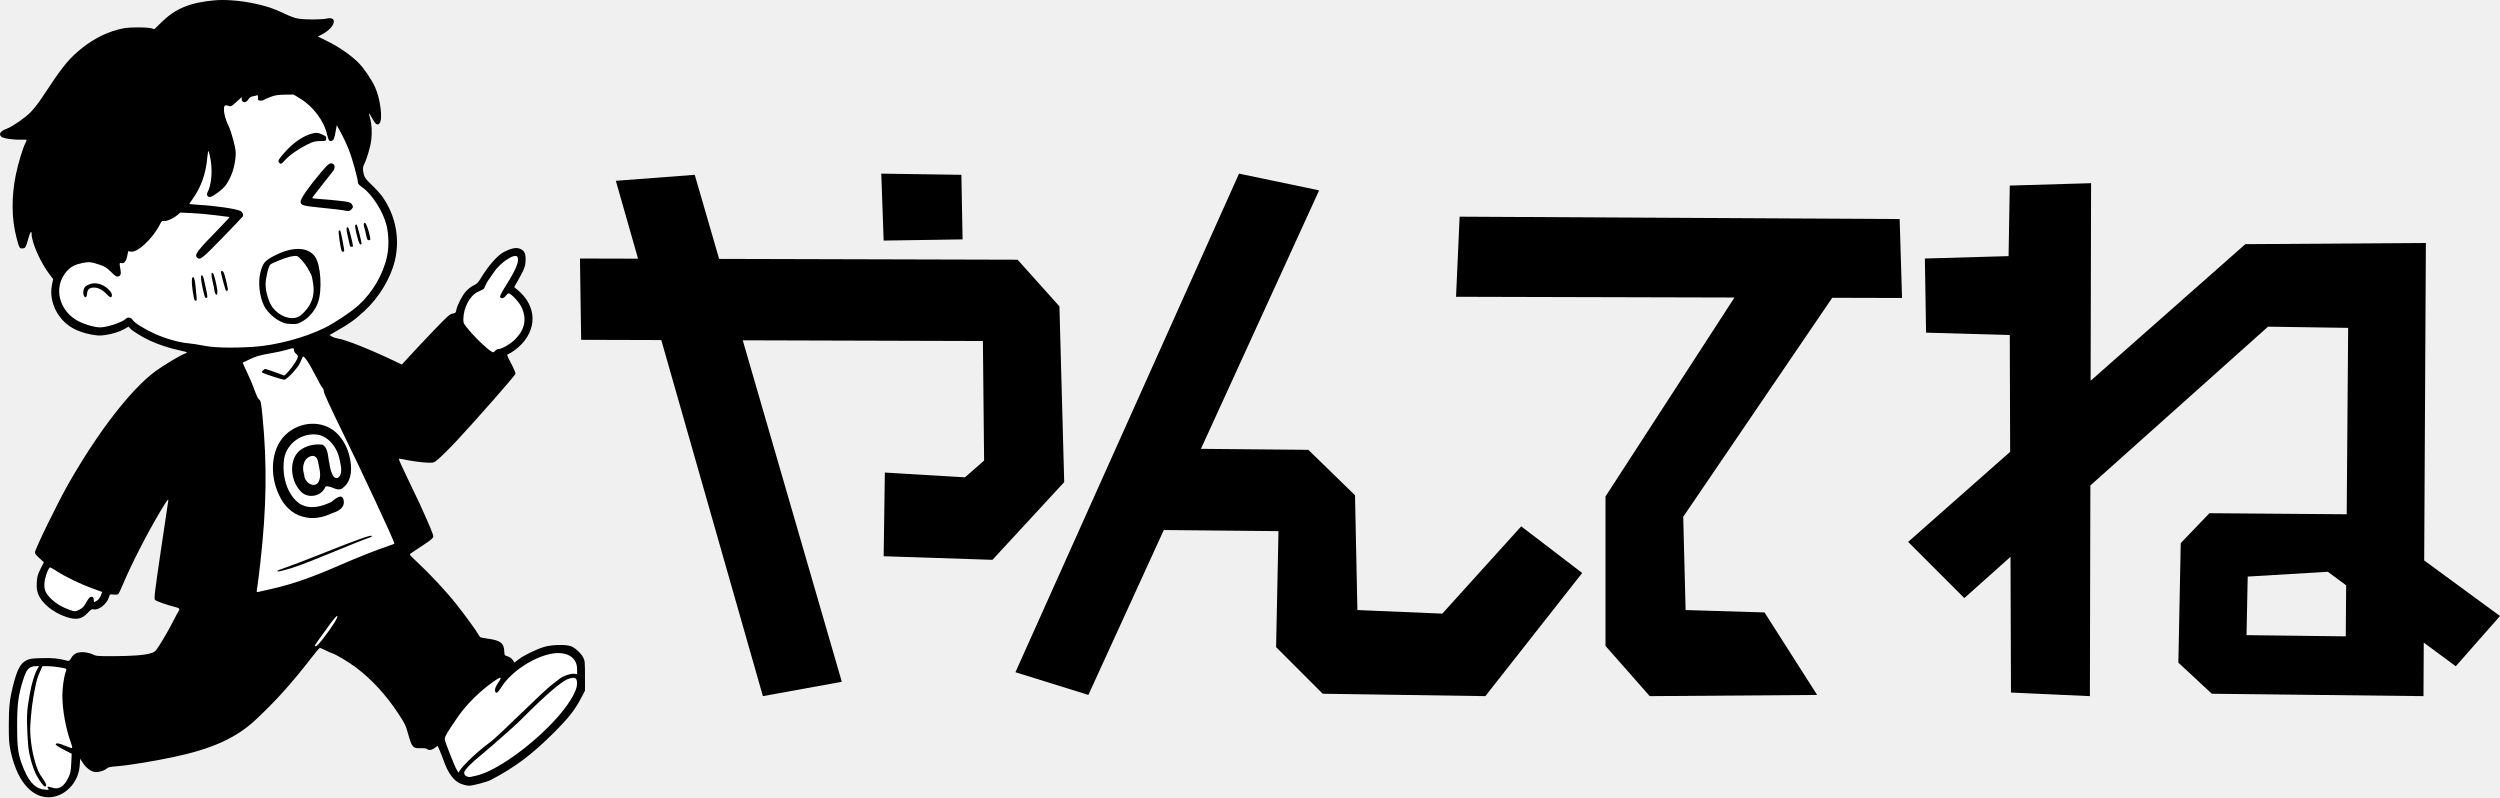
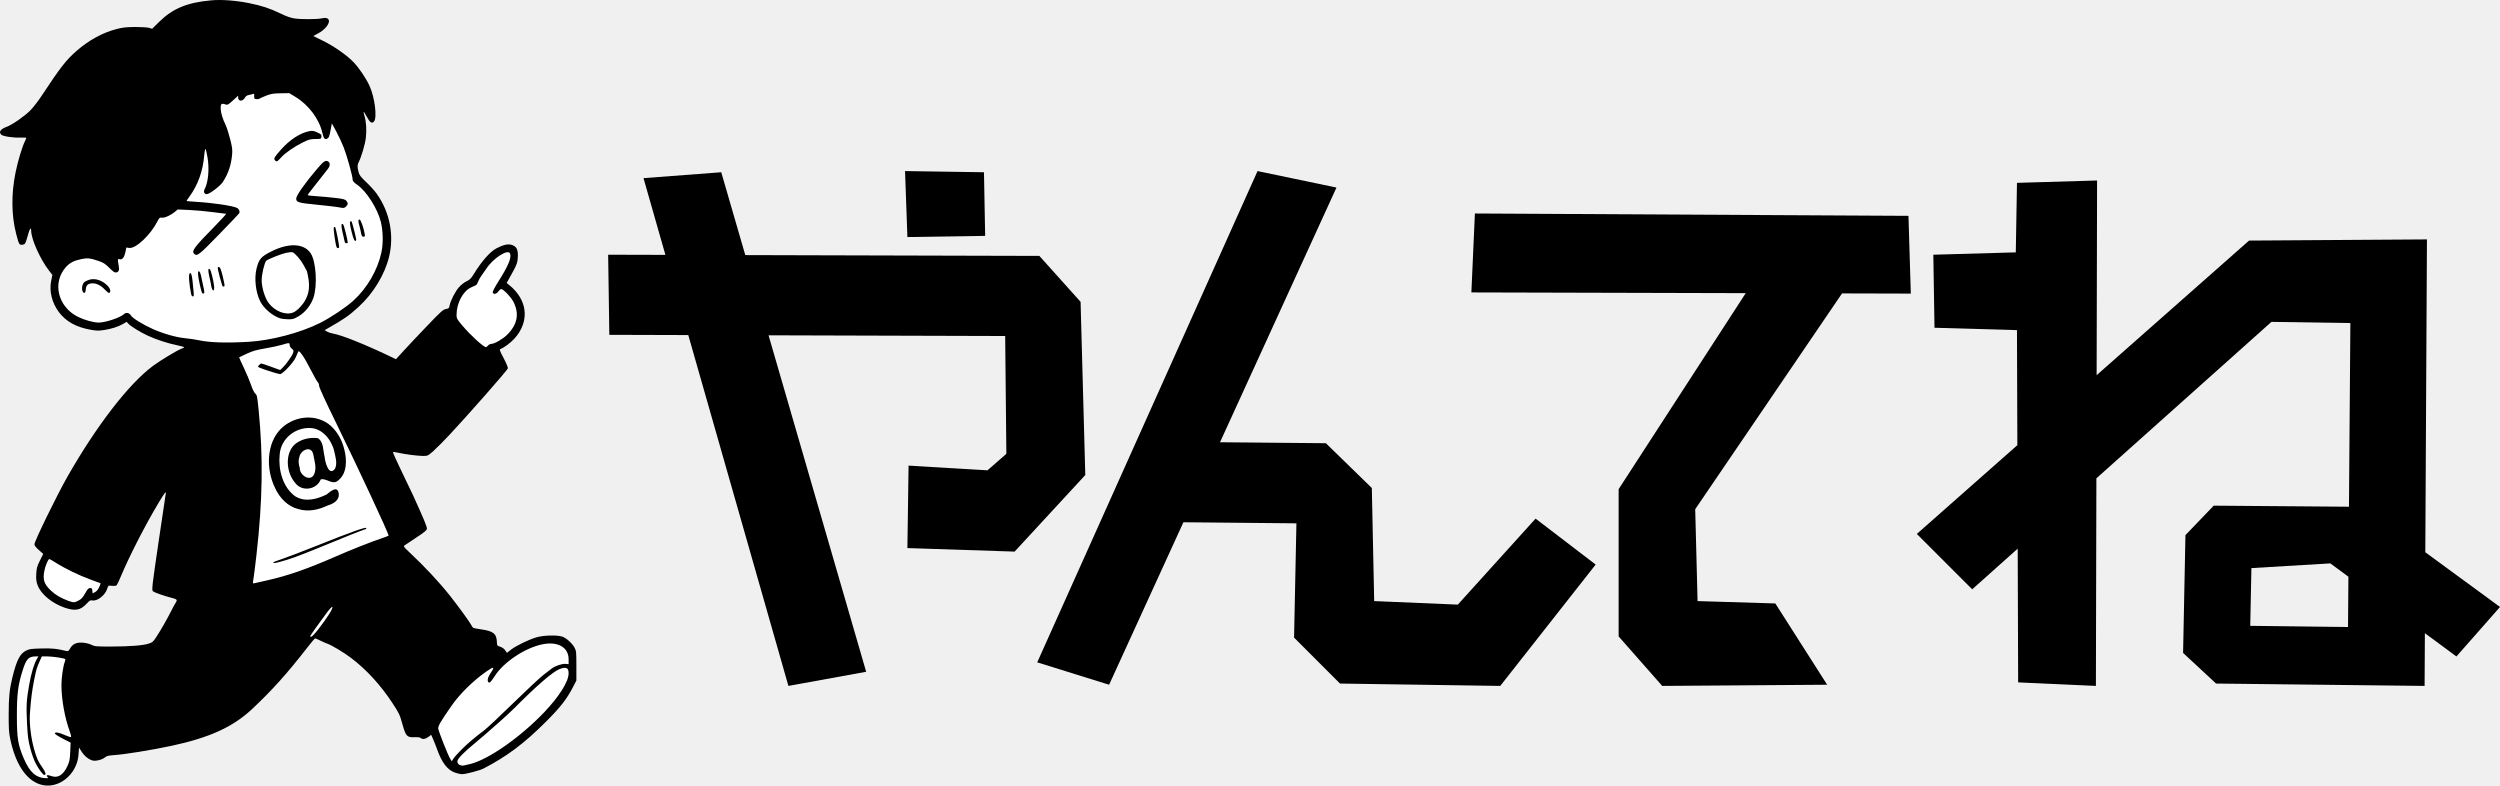
- <svg xmlns="http://www.w3.org/2000/svg" fill="currentColor" viewBox="0 0 805.133 256.771">
+ <svg xmlns="http://www.w3.org/2000/svg" fill="currentColor" viewBox="0 0 817.133 256.771">
  <path fill="#fff" d="M3.43 241.978c-.586-2.657-.6-4.179-.597-8.59.005-5.478.282-8.2 1.23-12.033 1.386-5.61 2.457-7.7 4.456-8.697 1.08-.54 1.711-.629 5.059-.71 3.553-.085 5.013.065 8.103.833.57.142.754.015 1.256-.874.822-1.452 2.112-2.019 4.21-1.85.899.071 2.139.388 2.753.701 1.03.526 1.525.57 6.41.561 6.135-.01 10.319-.332 12.27-.947 1.24-.39 1.495-.613 2.536-2.212 1.509-2.32 3.496-5.796 4.816-8.426.58-1.156 1.233-2.357 1.45-2.667.627-.895.475-1.206-.741-1.511-2.95-.74-6.3-1.911-6.684-2.338-.393-.435-.246-1.7 1.813-15.713 1.232-8.383 2.304-15.578 2.381-15.99.235-1.236-.252-.626-2.473 3.098-4.312 7.232-9.3 16.966-12.087 23.587-.618 1.47-1.257 2.837-1.419 3.037-.2.247-.692.324-1.544.242-1.245-.12-1.253-.115-1.548.87-.656 2.19-3.358 4.302-4.983 3.895-.526-.132-.856.067-1.79 1.083-1.962 2.135-3.743 2.464-7.128 1.313-4.123-1.403-7.77-4.4-8.856-7.278-.48-1.275-.568-1.957-.476-3.756.097-1.912.253-2.485 1.196-4.383l1.085-2.183-.952-.832c-1.468-1.283-1.924-1.83-1.924-2.307 0-1.013 7.421-16.208 10.838-22.188 9.542-16.709 20.066-30.324 27.936-36.143 2.426-1.794 8.055-5.184 9.275-5.587.486-.16.883-.375.883-.477s-1.045-.402-2.32-.665c-3.119-.641-6.75-1.827-9.523-3.108-2.531-1.169-5.667-3.105-6.44-3.975l-.502-.564-1.123.659c-1.587.929-3.818 1.65-6.262 2.025-1.79.274-2.463.255-4.576-.131-4.6-.842-7.877-2.677-10.152-5.682-2.325-3.07-3.27-6.913-2.548-10.361l.382-1.829-1.163-1.511c-2.873-3.734-5.774-10.252-5.774-12.973 0-1.214-.433-.755-.92.975-.956 3.399-1.03 3.535-1.946 3.625-1.037.102-1.126-.055-2.036-3.558-1.577-6.08-1.638-13.064-.174-20.209.758-3.703 2.207-8.47 3.096-10.19.207-.4.375-.821.376-.939 0-.117-.872-.172-1.938-.122-2.279.109-5.7-.415-6.24-.954-.903-.904-.27-1.818 1.788-2.575 1.783-.657 5.7-3.364 7.642-5.28.922-.911 2.634-3.112 3.805-4.892 6.007-9.135 7.972-11.66 11.387-14.64 3.984-3.477 8.417-5.911 12.936-7.105 2.107-.556 3.225-.683 6.182-.704 1.99-.014 4.052.11 4.595.276l.985.301 2.358-2.313C56.487 2.763 61.177.828 68.976.115c3.435-.314 8.064.026 12.465.914 4.15.837 6.838 1.725 10.237 3.382 1.863.909 3.328 1.427 4.545 1.609 2.295.34 7.402.318 9.005-.041 3.686-.826 2.707 2.823-1.34 4.994l-1.492.8 3.293 1.62c3.599 1.77 7.83 4.758 9.993 7.056 1.756 1.864 3.974 5.17 5.087 7.58 1.707 3.696 2.56 10.33 1.497 11.644-.69.853-1.357.412-2.436-1.614-.48-.901-.917-1.594-.971-1.54s.07.657.275 1.339c.575 1.909.743 4.649.443 7.207-.251 2.14-1.47 6.276-2.341 7.945-.447.855-.458 1.564-.052 3.178.263 1.045.677 1.593 2.532 3.349 1.219 1.154 2.747 2.84 3.393 3.749 4.318 6.06 5.783 13.601 4.035 20.757-1.403 5.739-5.186 11.934-9.92 16.247-3.242 2.953-4.637 3.928-9.94 6.951l-1.163.663.762.463c.419.255 1.281.546 1.916.648 2.818.45 10.898 3.705 19.629 7.909l.996.479 2.588-2.838c1.423-1.56 4.867-5.214 7.654-8.12 4.468-4.66 5.186-5.301 6.084-5.444.916-.147 1.037-.26 1.2-1.136.3-1.608 1.853-4.632 3.093-6.024.64-.72 1.745-1.577 2.455-1.906 1.037-.481 1.485-.92 2.283-2.237 2.537-4.188 5.342-7.391 7.46-8.52 2.199-1.171 3.809-1.538 5.007-1.144 1.478.488 2.03 1.391 2.027 3.32-.001 2.235-.277 3.066-2.095 6.314l-1.57 2.808.964.794c2.71 2.233 4.371 4.932 4.821 7.831.512 3.302-.652 6.732-3.247 9.571-1.25 1.368-3.384 2.964-4.55 3.401-.409.154-.283.52 1.023 2.985.817 1.547 1.448 3.043 1.4 3.326-.09.534-13.059 15.295-19.108 21.75-1.892 2.018-4.256 4.393-5.256 5.28-1.808 1.605-1.827 1.614-3.476 1.612-1.729-.002-6.076-.575-8.29-1.095-.708-.165-1.356-.23-1.441-.145-.086.086 1.195 2.941 2.847 6.345s3.365 6.986 3.808 7.962c3.484 7.67 4.506 10.139 4.437 10.72-.061.52-.798 1.136-3.42 2.86-1.84 1.21-3.569 2.36-3.845 2.56-.466.336-.367.485 1.471 2.212 5.146 4.833 9.848 9.87 13.356 14.305 2.65 3.352 6.173 8.188 6.818 9.359.283.515.615 1.01.737 1.1.123.088 1.25.305 2.504.481 4.1.574 5.142 1.404 5.25 4.181.043 1.128.094 1.196 1.107 1.52.651.207 1.275.656 1.614 1.163l.555.825 1.326-1.032c1.626-1.264 5.54-3.176 8.183-3.997 2.339-.727 6.893-.863 8.629-.258 1.307.456 3.225 2.2 3.989 3.625.532.994.579 1.47.579 5.895v4.812l-1.023 1.98c-2.15 4.16-4.115 6.683-8.98 11.544-7.083 7.077-12.66 11.258-20.346 15.25-1.258.655-5.774 1.84-7.008 1.842-.546 0-1.648-.245-2.449-.545-2.415-.903-4.236-3.334-5.775-7.708a53 53 0 0 0-1.242-3.154l-.642-1.451-.892.68c-.961.733-2.007.879-2.533.353-.209-.208-.947-.3-2.025-.252-2.47.111-2.848-.305-3.988-4.398-.835-2.995-1.08-3.508-3.25-6.804-3.897-5.92-8.461-10.894-13.512-14.724-2.31-1.751-6.54-4.287-7.754-4.65-.367-.109-1.357-.543-2.198-.965s-1.637-.767-1.766-.767-1.239 1.293-2.464 2.874c-6.632 8.556-11.625 14.12-18.19 20.265-6.249 5.85-13.982 9.364-26.453 12.015-6.368 1.355-14.83 2.725-18.411 2.984-2.062.148-2.63.29-3.234.797-.868.73-2.94 1.252-3.964.997-1.267-.313-2.686-1.443-3.593-2.86l-.878-1.37-.157 2.27c-.746 10.809-17.292 17.761-22.239-4.65" />
  <path d="M3.43 241.978c-.586-2.657-.6-4.179-.597-8.59.005-5.478.282-8.2 1.23-12.033 1.386-5.61 2.457-7.7 4.456-8.697 1.08-.54 1.711-.629 5.059-.71 3.553-.085 5.013.065 8.103.833.57.142.754.015 1.256-.874.822-1.452 2.112-2.019 4.21-1.85.899.071 2.139.388 2.753.701 1.03.526 1.525.57 6.41.561 6.135-.01 10.319-.332 12.27-.947 1.24-.39 1.495-.613 2.536-2.212 1.509-2.32 3.496-5.796 4.816-8.426.58-1.156 1.233-2.357 1.45-2.667.627-.895.475-1.206-.741-1.511-2.95-.74-6.3-1.911-6.684-2.338-.393-.435-.246-1.7 1.813-15.713 1.232-8.383 2.304-15.578 2.381-15.99.235-1.236-.252-.626-2.473 3.098-4.312 7.232-9.3 16.966-12.087 23.587-.618 1.47-1.257 2.837-1.419 3.037-.2.247-.692.324-1.544.242-1.245-.12-1.253-.115-1.548.87-.656 2.19-3.358 4.302-4.983 3.895-.526-.132-.856.067-1.79 1.083-1.962 2.135-3.743 2.464-7.128 1.313-4.123-1.403-7.77-4.4-8.856-7.278-.48-1.275-.568-1.957-.476-3.756.097-1.912.253-2.485 1.196-4.383l1.085-2.183-.952-.832c-1.468-1.283-1.924-1.83-1.924-2.307 0-1.013 7.421-16.208 10.838-22.188 9.542-16.709 20.066-30.324 27.936-36.143 2.426-1.794 8.055-5.184 9.275-5.587.486-.16.883-.375.883-.477s-1.045-.402-2.32-.665c-3.119-.641-6.75-1.827-9.523-3.108-2.531-1.169-5.667-3.105-6.44-3.975l-.502-.564-1.123.659c-1.587.929-3.818 1.65-6.262 2.025-1.79.274-2.463.255-4.576-.131-4.6-.842-7.877-2.677-10.152-5.682-2.325-3.07-3.27-6.913-2.548-10.361l.382-1.829-1.163-1.511c-2.873-3.734-5.774-10.252-5.774-12.973 0-1.214-.433-.755-.92.975-.956 3.399-1.03 3.535-1.946 3.625-1.037.102-1.126-.055-2.036-3.558-1.577-6.08-1.638-13.064-.174-20.209.758-3.703 2.207-8.47 3.096-10.19.207-.4.375-.821.376-.939 0-.117-.872-.172-1.938-.122-2.279.109-5.7-.415-6.24-.954-.903-.904-.27-1.818 1.788-2.575 1.783-.657 5.7-3.364 7.642-5.28.922-.911 2.634-3.112 3.805-4.892 6.007-9.135 7.972-11.66 11.387-14.64 3.984-3.477 8.417-5.911 12.936-7.105 2.107-.556 3.225-.683 6.182-.704 1.99-.014 4.052.11 4.595.276l.985.301 2.358-2.313C56.487 2.763 61.177.828 68.976.115c3.435-.314 8.064.026 12.465.914 4.15.837 6.838 1.725 10.237 3.382 1.863.909 3.328 1.427 4.545 1.609 2.295.34 7.402.318 9.005-.041 3.686-.826 2.707 2.823-1.34 4.994l-1.492.8 3.293 1.62c3.599 1.77 7.83 4.758 9.993 7.056 1.756 1.864 3.974 5.17 5.087 7.58 1.707 3.696 2.56 10.33 1.497 11.644-.69.853-1.357.412-2.436-1.614-.48-.901-.917-1.594-.971-1.54s.07.657.275 1.339c.575 1.909.743 4.649.443 7.207-.251 2.14-1.47 6.276-2.341 7.945-.447.855-.458 1.564-.052 3.178.263 1.045.677 1.593 2.532 3.349 1.219 1.154 2.747 2.84 3.393 3.749 4.318 6.06 5.783 13.601 4.035 20.757-1.403 5.739-5.186 11.934-9.92 16.247-3.242 2.953-4.637 3.928-9.94 6.951l-1.163.663.762.463c.419.255 1.281.546 1.916.648 2.818.45 10.898 3.705 19.629 7.909l.996.479 2.588-2.838c1.423-1.56 4.867-5.214 7.654-8.12 4.468-4.66 5.186-5.301 6.084-5.444.916-.147 1.037-.26 1.2-1.136.3-1.608 1.853-4.632 3.093-6.024.64-.72 1.745-1.577 2.455-1.906 1.037-.481 1.485-.92 2.283-2.237 2.537-4.188 5.342-7.391 7.46-8.52 2.199-1.171 3.809-1.538 5.007-1.144 1.478.488 2.03 1.391 2.027 3.32-.001 2.235-.277 3.066-2.095 6.314l-1.57 2.808.964.794c2.71 2.233 4.371 4.932 4.821 7.831.512 3.302-.652 6.732-3.247 9.571-1.25 1.368-3.384 2.964-4.55 3.401-.409.154-.283.52 1.023 2.985.817 1.547 1.448 3.043 1.4 3.326-.09.534-13.059 15.295-19.108 21.75-1.892 2.018-4.256 4.393-5.256 5.28-1.808 1.605-1.827 1.614-3.476 1.612-1.729-.002-6.076-.575-8.29-1.095-.708-.165-1.356-.23-1.441-.145-.086.086 1.195 2.941 2.847 6.345s3.365 6.986 3.808 7.962c3.484 7.67 4.506 10.139 4.437 10.72-.061.52-.798 1.136-3.42 2.86-1.84 1.21-3.569 2.36-3.845 2.56-.466.336-.367.485 1.471 2.212 5.146 4.833 9.848 9.87 13.356 14.305 2.65 3.352 6.173 8.188 6.818 9.359.283.515.615 1.01.737 1.1.123.088 1.25.305 2.504.481 4.1.574 5.142 1.404 5.25 4.181.043 1.128.094 1.196 1.107 1.52.651.207 1.275.656 1.614 1.163l.555.825 1.326-1.032c1.626-1.264 5.54-3.176 8.183-3.997 2.339-.727 6.893-.863 8.629-.258 1.307.456 3.225 2.2 3.989 3.625.532.994.579 1.47.579 5.895v4.812l-1.023 1.98c-2.15 4.16-4.115 6.683-8.98 11.544-7.083 7.077-12.66 11.258-20.346 15.25-1.258.655-5.774 1.84-7.008 1.842-.546 0-1.648-.245-2.449-.545-2.415-.903-4.236-3.334-5.775-7.708a53 53 0 0 0-1.242-3.154l-.642-1.451-.892.68c-.961.733-2.007.879-2.533.353-.209-.208-.947-.3-2.025-.252-2.47.111-2.848-.305-3.988-4.398-.835-2.995-1.08-3.508-3.25-6.804-3.897-5.92-8.461-10.894-13.512-14.724-2.31-1.751-6.54-4.287-7.754-4.65-.367-.109-1.357-.543-2.198-.965s-1.637-.767-1.766-.767-1.239 1.293-2.464 2.874c-6.632 8.556-11.625 14.12-18.19 20.265-6.249 5.85-13.982 9.364-26.453 12.015-6.368 1.355-14.83 2.725-18.411 2.984-2.062.148-2.63.29-3.234.797-.868.73-2.94 1.252-3.964.997-1.267-.313-2.686-1.443-3.593-2.86l-.878-1.37-.157 2.27c-.746 10.809-17.292 17.761-22.239-4.65m12.096 11.992c-.551-.663-.057-.8 1.204-.332 2.19.811 3.972-.308 5.374-3.376.601-1.316.742-2.063.851-4.547l.131-2.974-2.574-1.32c-1.416-.727-2.574-1.478-2.574-1.669 0-.581 1.232-.392 3.212.493 1.034.463 1.965.756 2.069.652s-.087-.933-.423-1.843c-1.618-4.38-2.713-10.49-2.717-15.157-.002-2.356.567-6.266 1.1-7.563.169-.41.232-.818.142-.908-.302-.302-4.032-.86-5.849-.874l-1.797-.014-.629 1.403c-1.036 2.313-1.201 2.864-1.896 6.35-.695 3.491-1.08 6.591-1.379 11.097-.206 3.123.348 7.791 1.35 11.364.873 3.114 1.33 4.139 2.724 6.097 1.087 1.529 1.331 2.46.644 2.46-.418 0-1.695-1.702-2.765-3.683-.597-1.104-1.332-3.137-1.823-5.034-.694-2.685-.861-3.976-1.07-8.262-.28-5.79-.19-7.39.691-12.433.65-3.72 1.598-6.9 2.522-8.465l.527-.895h-.625c-2.616 0-3.348.745-4.565 4.646-1.507 4.825-1.862 7.636-1.862 14.74 0 7.331.34 9.467 2.215 13.894 1.954 4.614 4.036 6.465 7.362 6.543.658.015.72-.04.43-.39m138.16-4.243c5.992-1.483 16.377-8.743 24.16-16.889 4.89-5.118 8-10.051 8.006-12.699.004-1.89-.7-2.247-2.906-1.468-2.088.736-7.53 5.426-14.738 12.698-1.103 1.112-3.32 3.166-4.926 4.56a565 565 0 0 0-4.611 4.052 120 120 0 0 1-3.619 3.075c-3.37 2.734-5.561 5.004-5.561 5.762 0 .74.366 1.152 1.203 1.353.595.142.656.133 2.992-.444m-2.936-4.624c2.133-2.132 4.649-4.273 7.46-6.35.867-.64 5.125-4.628 9.463-8.861s8.79-8.395 9.894-9.247a833 833 0 0 1 2.753-2.12c1.148-.878 3.394-1.637 4.527-1.53l1.009.097-.001-1.611c-.002-3.904-3.53-5.918-8.56-4.887-5.7 1.168-12.624 5.772-15.576 10.36-1.425 2.215-1.91 2.591-2.237 1.738-.235-.611.07-1.509.96-2.821 1.396-2.061.986-2.123-1.67-.253-4.19 2.952-8.539 7.253-11.184 11.06-3.622 5.213-4.494 6.724-4.342 7.524.216 1.136 3.192 8.643 3.858 9.73l.555.908.501-.824c.276-.453 1.441-1.764 2.591-2.913zm-46.684-39.455c3.028-3.904 4.961-7.011 4.529-7.278-.14-.087-1.013.865-1.94 2.115-2.667 3.601-5.293 7.311-5.293 7.48 0 .085.177.155.392.155.217 0 1.257-1.113 2.312-2.472m-78.384-9.36c.919-.471 1.382-.977 2.142-2.339.783-1.402 1.096-1.739 1.625-1.739.544 0 .67.149.739.868l.083.868.81-.419c.509-.264 1.006-.864 1.342-1.624.293-.664.493-1.234.444-1.267s-1.533-.58-3.297-1.214c-3.614-1.299-8.52-3.678-11.322-5.49-1.031-.668-1.979-1.213-2.108-1.213-.406 0-1.364 2.284-1.673 3.985-.516 2.843-.03 4.246 2.197 6.353 1.482 1.401 3.302 2.467 5.686 3.33 1.728.626 1.933.619 3.332-.098m61.642-6.598c6.76-1.518 13.059-3.71 22.327-7.768 5.035-2.205 11.933-4.936 15.175-6.005 1.212-.401 2.205-.783 2.205-.85 0-.72-10.353-22.924-17.14-36.762-3.528-7.194-5.588-11.69-5.588-12.2 0-.444-.186-.963-.413-1.152s-1.245-1.978-2.26-3.976c-2.192-4.322-3.907-6.794-4.167-6.013-.093.28-.478 1.162-.853 1.962-.804 1.708-4.256 5.363-5.066 5.363-.563 0-6.007-1.738-6.849-2.187-.466-.249-.467-.286-.025-.775.256-.282.596-.511.758-.51s1.608.483 3.217 1.069l2.924 1.065.652-.6c1.122-1.036 3.218-3.947 3.537-4.91.281-.853.25-.966-.388-1.47-.405-.318-.692-.812-.692-1.193 0-.785-.19-.794-2.407-.104-.956.298-3.423.83-5.481 1.182-2.988.511-4.23.866-6.15 1.756-1.323.614-2.438 1.145-2.476 1.18s.648 1.561 1.522 3.39c.875 1.829 1.943 4.373 2.373 5.653.471 1.404 1.023 2.523 1.388 2.818.551.446.65.929 1.082 5.308 1.528 15.456 1.323 29.522-.689 47.287-.366 3.235-.784 6.605-.929 7.487-.345 2.105-.357 2.037.336 1.875.33-.077 2.165-.492 4.077-.92m2.006-5.844c0-.116 1.233-.61 2.74-1.1 1.508-.488 6.953-2.57 12.1-4.627 10.53-4.209 15.293-5.908 15.521-5.54.086.138-.004.304-.196.369-1.845.62-6.075 2.305-15.459 6.158-6.273 2.576-9.587 3.776-12.547 4.544-1.778.46-2.16.494-2.16.196m70.19-70.914c.265-.295.746-.535 1.067-.535 1.018 0 3.7-1.532 5.125-2.928 3.35-3.28 4.073-6.76 2.211-10.62-.796-1.652-3.364-4.367-4.129-4.367-.199 0-.622.368-.943.817-.63.885-1.654 1.007-1.805.216-.046-.241.78-1.806 1.836-3.476 3.265-5.168 4.358-7.784 3.828-9.166-.625-1.628-5.569 1.546-7.782 4.997a38 38 0 0 1-1.51 2.154c-.43.562-.934 1.463-1.12 2.001-.185.539-.499 1.063-.696 1.164-.2.103-.946.452-1.66.777-2.629 1.198-4.717 5.164-4.717 8.959 0 1.162.134 1.409 1.903 3.493 2.796 3.293 6.917 7.042 7.748 7.047.087 0 .377-.24.643-.533m-78.21-1.211c7.333-.43 16.937-2.967 23.263-6.146 3.48-1.748 8.441-5.058 10.873-7.254 4.528-4.087 7.99-10.029 9.22-15.819.631-2.967.56-6.896-.178-9.946-1.048-4.337-4.699-10.077-7.74-12.17-1.068-.736-1.48-1.191-1.48-1.633 0-1.154-1.856-7.855-2.935-10.597-.593-1.506-1.705-3.882-2.471-5.28l-1.392-2.54-.297 1.605c-.485 2.62-.638 3.045-1.214 3.353-.795.426-1.172-.009-1.575-1.812-1.016-4.551-4.498-9.206-8.848-11.834l-1.99-1.202-2.808.043c-2.331.035-3.125.163-4.68.757-1.028.392-2.014.832-2.188.977s-.657.225-1.07.178c-.665-.076-.747-.187-.71-.974.034-.727-.039-.856-.4-.713-.245.097-.838.242-1.319.323a1.81 1.81 0 0 0-1.328.913c-.778 1.317-2.208 1.233-2.208-.13v-.563l-.602.584a50 50 0 0 1-1.735 1.56c-1.05.904-1.193.953-1.988.676-1.125-.392-1.437-.062-1.378 1.463.053 1.362.677 3.422 1.586 5.238.342.684 1.003 2.72 1.468 4.523.7 2.705.82 3.594.695 5.089-.292 3.488-1.279 6.427-3.064 9.125-.878 1.327-4.358 3.95-5.24 3.95-.799 0-1.143-.786-.703-1.608 1.206-2.253 1.609-6.666.954-10.422-.244-1.396-.542-2.635-.66-2.755-.12-.119-.299.762-.398 1.958-.444 5.307-2.03 9.754-4.879 13.665-.496.682-.902 1.296-.902 1.364 0 .07 1.415.208 3.142.308 5.53.32 12.05 1.295 13.364 1.997.664.355 1.001 1.203.69 1.737-.12.205-3.1 3.336-6.623 6.957-6.578 6.76-7.164 7.214-8.113 6.266-.895-.897.04-2.143 6.739-8.972 2.2-2.243 3.87-4.078 3.713-4.078s-2.075-.242-4.26-.538c-2.185-.295-5.678-.615-7.762-.709l-3.791-.17-.86.723c-1.372 1.155-3.438 2.096-4.317 1.966-.702-.102-.844.011-1.409 1.125-2.301 4.542-7.166 9.108-9.328 8.758l-.875-.143-.318 1.54c-.358 1.733-1.047 2.565-1.898 2.294-.63-.2-.673.064-.307 1.958.294 1.518.105 2.15-.704 2.352-.552.14-.932-.102-2.308-1.466-1.351-1.34-1.985-1.747-3.52-2.267-2.807-.953-3.633-1.041-5.697-.611-2.393.5-3.716 1.184-4.98 2.584-4.583 5.073-2.65 13.045 3.95 16.298 2.11 1.04 5.074 1.859 6.728 1.859 2.264 0 7.185-1.655 8.332-2.803.628-.626 1.717-.39 2.21.48s3.966 3.01 7.26 4.472c3.398 1.509 7.518 2.673 10.485 2.964 1.439.14 3.484.445 4.545.677 3.426.749 9.006.92 16.233.496m10.12-7.719c-2.539-.906-5.198-3.2-6.368-5.493-1.494-2.93-2.011-7.624-1.19-10.795.796-3.07 1.44-3.816 4.748-5.495 5.756-2.921 10.739-2.706 12.918.556 1.792 2.68 2.274 10.641.887 14.612-.844 2.413-2.68 4.699-4.786 5.959-1.54.921-1.904 1.028-3.476 1.018-.966-.006-2.196-.17-2.733-.362m4.456-1.884c1.19-.497 3.014-2.381 3.92-4.05 1.121-2.068 1.43-4.088 1.04-6.82-.18-1.265-.468-2.541-.64-2.838a100 100 0 0 1-1.065-1.937c-.845-1.572-2.721-3.723-3.497-4.01-.282-.104-1.246-.022-2.143.182-1.747.4-5.984 2.091-6.467 2.582-.608.618-1.524 4.543-1.503 6.44.026 2.414 1.078 5.8 2.296 7.395 2.09 2.737 5.62 4.075 8.059 3.056m-33.4-5.965c-.676-3.309-.9-6.386-.494-6.792.439-.439.771.53.984 2.86.093 1.024.233 2.492.313 3.264.117 1.131.068 1.403-.254 1.403-.221 0-.466-.328-.55-.735m3.667-.284c-.346-.213-1.42-5.107-1.42-6.465 0-1.292.618-.853.967.686 1.054 4.65 1.207 5.534.998 5.743-.128.128-.372.144-.545.036m-39.151-.677c-.389-.854-.11-2.373.546-2.965.277-.25 1.026-.613 1.665-.804 2.036-.61 4.577.327 6.235 2.297.703.835.817 1.832.231 2.026-.17.055-.772-.398-1.336-1.01-1.27-1.375-2.695-2.125-4.032-2.125-1.478 0-2.162.58-2.26 1.922-.096 1.294-.612 1.618-1.049.659m42.276-.845c-.146-.386-.266-.865-.266-1.065s-.25-1.41-.554-2.692c-.528-2.224-.44-3.293.205-2.47.328.42 1.052 3.313 1.298 5.191.203 1.547-.235 2.212-.682 1.036m3.357-1.002c-.545-1.767-1.215-4.27-1.366-5.105-.167-.913-.13-1.02.315-.936.399.074.65.694 1.223 3.015.397 1.608.66 3.022.586 3.142-.203.33-.641.263-.758-.116m37.42-12.498c-.371-.602-1.184-6.277-.936-6.526.143-.143.329-.188.415-.103.26.262 1.466 6.398 1.306 6.655-.196.317-.58.304-.784-.025m2.721-1.54c-.065-.11-.202-.621-.303-1.135a84 84 0 0 0-.591-2.617c-.452-1.875-.324-2.828.292-2.177.286.3 1.49 5.102 1.49 5.938 0 .255-.738.248-.888-.008m2.14-3.589c-.496-2.02-.646-3.073-.462-3.256.149-.15.34-.204.423-.12.25.25 1.685 5.945 1.552 6.163-.422.693-.852-.097-1.512-2.786m3.03.113c-.166-.846-.415-1.887-.554-2.313-.362-1.113-.31-1.764.138-1.764.383 0 1.35 2.725 1.674 4.719.125.773.07.895-.405.895-.458 0-.603-.261-.852-1.537m-7.223-8.09c-.515-.119-3.643-.484-6.952-.811-6.378-.63-6.952-.801-6.952-2.055 0-.968 2.92-5.115 6.778-9.625 2.22-2.596 2.754-2.96 3.64-2.487.726.389.701 1.467-.057 2.434-.33.422-1.055 1.341-1.609 2.044-4.286 5.435-5.008 6.377-5.008 6.532 0 .096 1.293.255 2.874.352 1.58.098 4.318.347 6.083.554 2.684.313 3.285.469 3.676.946.607.742.59 1.192-.066 1.85-.57.569-.921.607-2.407.266M89.851 52.35c-.452-.543-.146-1.06 2.12-3.592 2.785-3.111 6.214-5.327 9.094-5.877 1.05-.2 1.448-.14 2.657.409 1.275.578 1.414.723 1.338 1.387-.084.73-.114.741-1.957.757-1.59.012-2.174.162-3.878.988-2.92 1.417-5.922 3.478-7.3 5.01-1.305 1.453-1.544 1.558-2.074.918" />
-   <path d="M112.505 146.775c.935 3.48.95 7.906-1.858 10.158-1.836 1.91-4.014-.82-5.814-.22-1.313 3.33-6.146 4.162-8.393 1.08-2.947-3.453-3.361-9.667-.02-12.612 2.071-1.676 4.865-2.305 7.468-1.96 1.954 1.185 1.666 4.08 2.214 6.091.173 1.768 1.353 6.438 3.362 3.957.932-1.819.124-4.108-.283-6.057-.99-3.8-4.11-7.285-7.843-7.308-4.719-.226-9.558 3.359-9.93 8.708-.493 4.907 1.013 10.678 5.078 13.599 3.316 2.044 7.208.929 10.309-.614 1.033-.865 3.528-3.072 3.91-.32.316 2.336-1.89 3.426-3.574 3.93-2.975 1.429-6.37 2.183-9.675 1.169-3.358-.823-6.095-3.608-7.588-6.961-3.007-6.184-2.74-14.53 1.903-19.22 3.959-3.961 10.538-5.108 15.431-1.745 2.65 1.92 4.5 5.032 5.303 8.325m-14.522 6.192c-.043 2.454 3.477 4.594 4.674 2.093.964-2.038.11-4.444-.279-6.596-.684-3.022-4.137-1.316-4.512.873-.434 1.158-.26 2.442.117 3.63m185.833-97.052.77 21.564 25.415-.384-.386-20.794Zm-60.072.386-25.415 1.925 7.158 25.08-18.71-.05.385 26.185 25.805.076 32.727 114.676 25.414-4.621-31.904-109.977 77.343.231.385 38.507-6.162 5.391-25.8-1.54-.385 26.955 35.042 1.155 23.105-25.03-1.54-56.605-13.478-15.018-96.115-.263Zm175.289-.386-72.009 160.576 23.49 7.316 24.288-53.107 36.939.352-.77 37.352 15.018 15.018 52.37.77 31.19-39.662-19.638-15.018-25.415 28.11-27.34-1.155-.77-36.967-15.018-14.633-34.606-.317 38.07-83.244Z" />
-   <path d="m470.078 69.778-1.156 25.8 89.673.24-41.538 64.067v48.134l14.248 16.174 53.91-.385-16.943-26.57-25.416-.77-.77-30.036 47.99-70.53 22.48.06-.771-25.414Zm203.36-10.783-26.185.771-.385 22.72-26.956.77.385 23.874 26.956.77.125 37.606-32.857 29.012 18.099 18.099 14.872-13.29.146 43.71 25.415 1.156.158-67.852 57.217-51.136 25.8.385-.464 60.034-44.204-.347-9.242 9.626-.77 38.508 10.782 10.011 68.158.77.091-17.235 10.306 7.609 14.248-16.173-24.414-17.89.539-102.253-58.146.385-49.822 43.992Zm76.244 125.15 5.904 4.359-.128 16.435-31.96-.385.385-18.868Z" />
+   <path d="M112.505 146.775c.935 3.48.95 7.906-1.858 10.158-1.836 1.91-4.014-.82-5.814-.22-1.313 3.33-6.146 4.162-8.393 1.08-2.947-3.453-3.361-9.667-.02-12.612 2.071-1.676 4.865-2.305 7.468-1.96 1.954 1.185 1.666 4.08 2.214 6.091.173 1.768 1.353 6.438 3.362 3.957.932-1.819.124-4.108-.283-6.057-.99-3.8-4.11-7.285-7.843-7.308-4.719-.226-9.558 3.359-9.93 8.708-.493 4.907 1.013 10.678 5.078 13.599 3.316 2.044 7.208.929 10.309-.614 1.033-.865 3.528-3.072 3.91-.32.316 2.336-1.89 3.426-3.574 3.93-2.975 1.429-6.37 2.183-9.675 1.169-3.358-.823-6.095-3.608-7.588-6.961-3.007-6.184-2.74-14.53 1.903-19.22 3.959-3.961 10.538-5.108 15.431-1.745 2.65 1.92 4.5 5.032 5.303 8.325m-14.522 6.192c-.043 2.454 3.477 4.594 4.674 2.093.964-2.038.11-4.444-.279-6.596-.684-3.022-4.137-1.316-4.512.873-.434 1.158-.26 2.442.117 3.63m197.833-97.052.77 21.564 25.415-.384-.386-20.794Zm-60.072.386-25.415 1.925 7.158 25.08-18.71-.05.385 26.185 25.805.076 32.727 114.676 25.414-4.621-31.904-109.977 77.343.231.385 38.507-6.162 5.391-25.8-1.54-.385 26.955 35.042 1.155 23.105-25.03-1.54-56.605-13.478-15.018-96.115-.263Zm175.289-.386-72.009 160.576 23.49 7.316 24.288-53.107 36.939.352-.77 37.352 15.018 15.018 52.37.77 31.19-39.662-19.638-15.018-25.415 28.11-27.34-1.155-.77-36.967-15.018-14.633-34.606-.317 38.07-83.244Z" />
+   <path d="m482.078 69.778-1.156 25.8 89.673.24-41.538 64.067v48.134l14.248 16.174 53.91-.385-16.943-26.57-25.416-.77-.77-30.036 47.99-70.53 22.48.06-.771-25.414Zm203.36-10.783-26.185.771-.385 22.72-26.956.77.385 23.874 26.956.77.125 37.606-32.857 29.012 18.099 18.099 14.872-13.29.146 43.71 25.415 1.156.158-67.852 57.217-51.136 25.8.385-.464 60.034-44.204-.347-9.242 9.626-.77 38.508 10.782 10.011 68.158.77.091-17.235 10.306 7.609 14.248-16.173-24.414-17.89.539-102.253-58.146.385-49.822 43.992Zm76.244 125.15 5.904 4.359-.128 16.435-31.96-.385.385-18.868Z" />
</svg>
